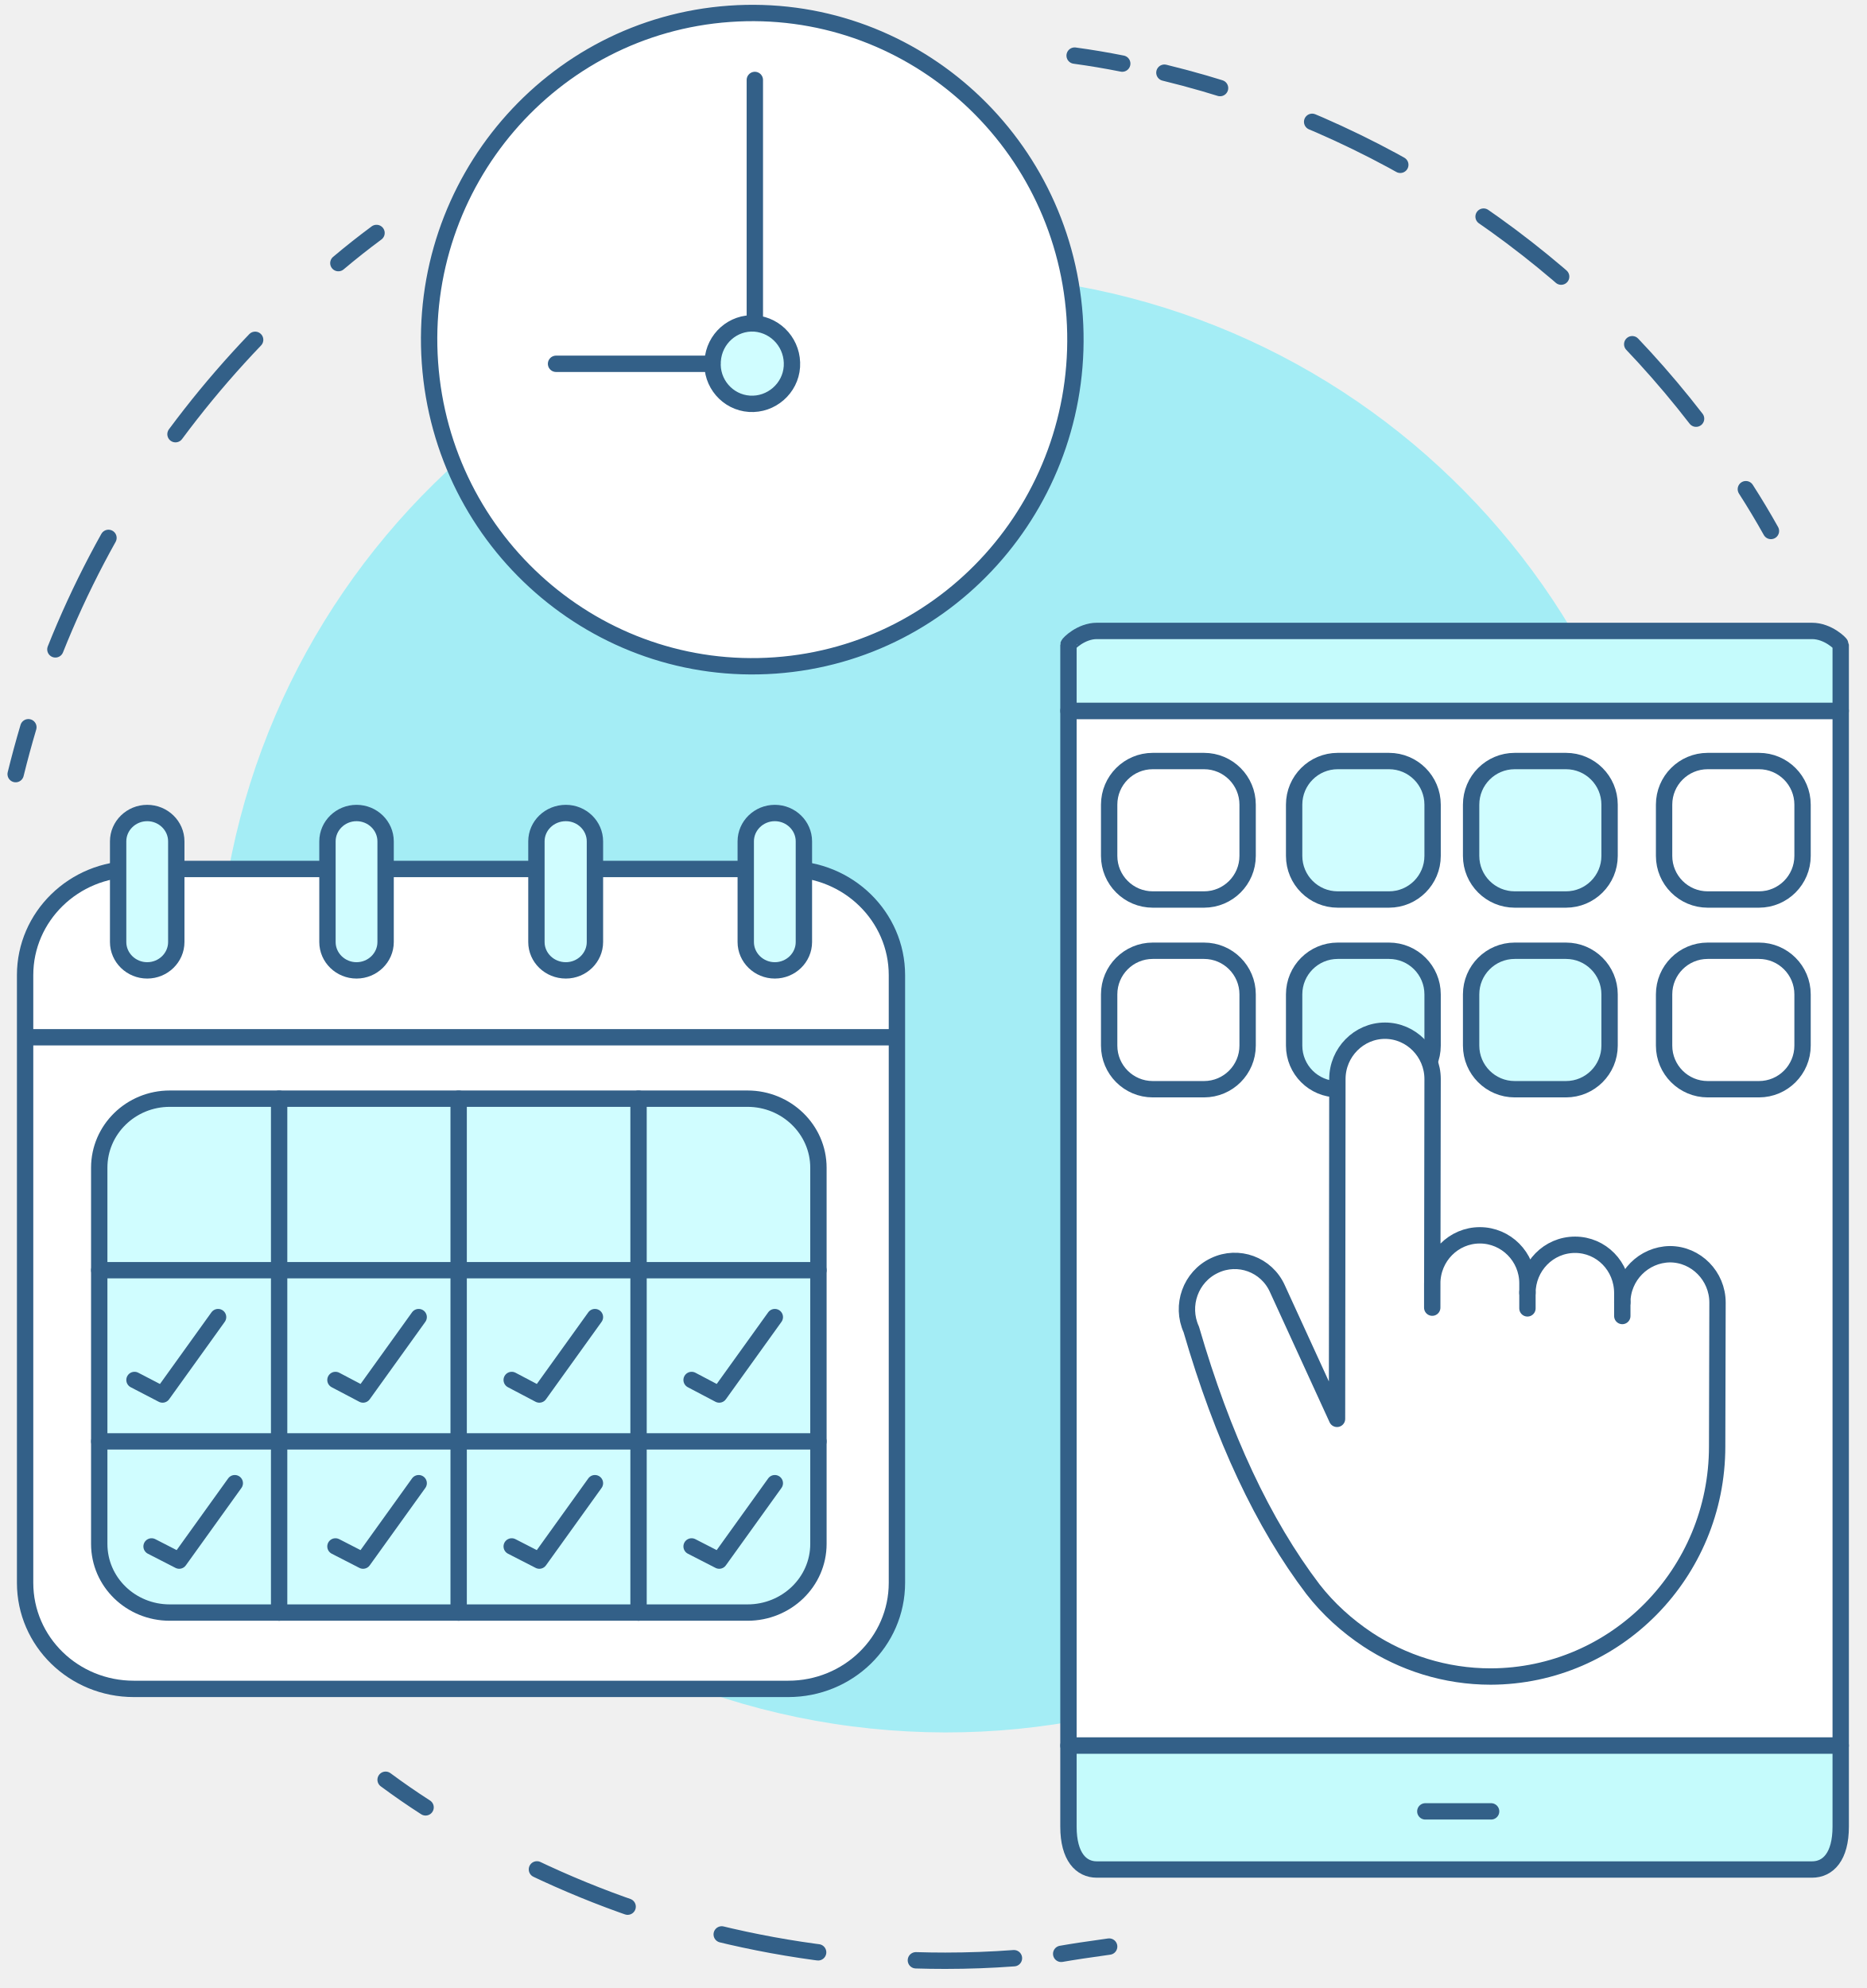
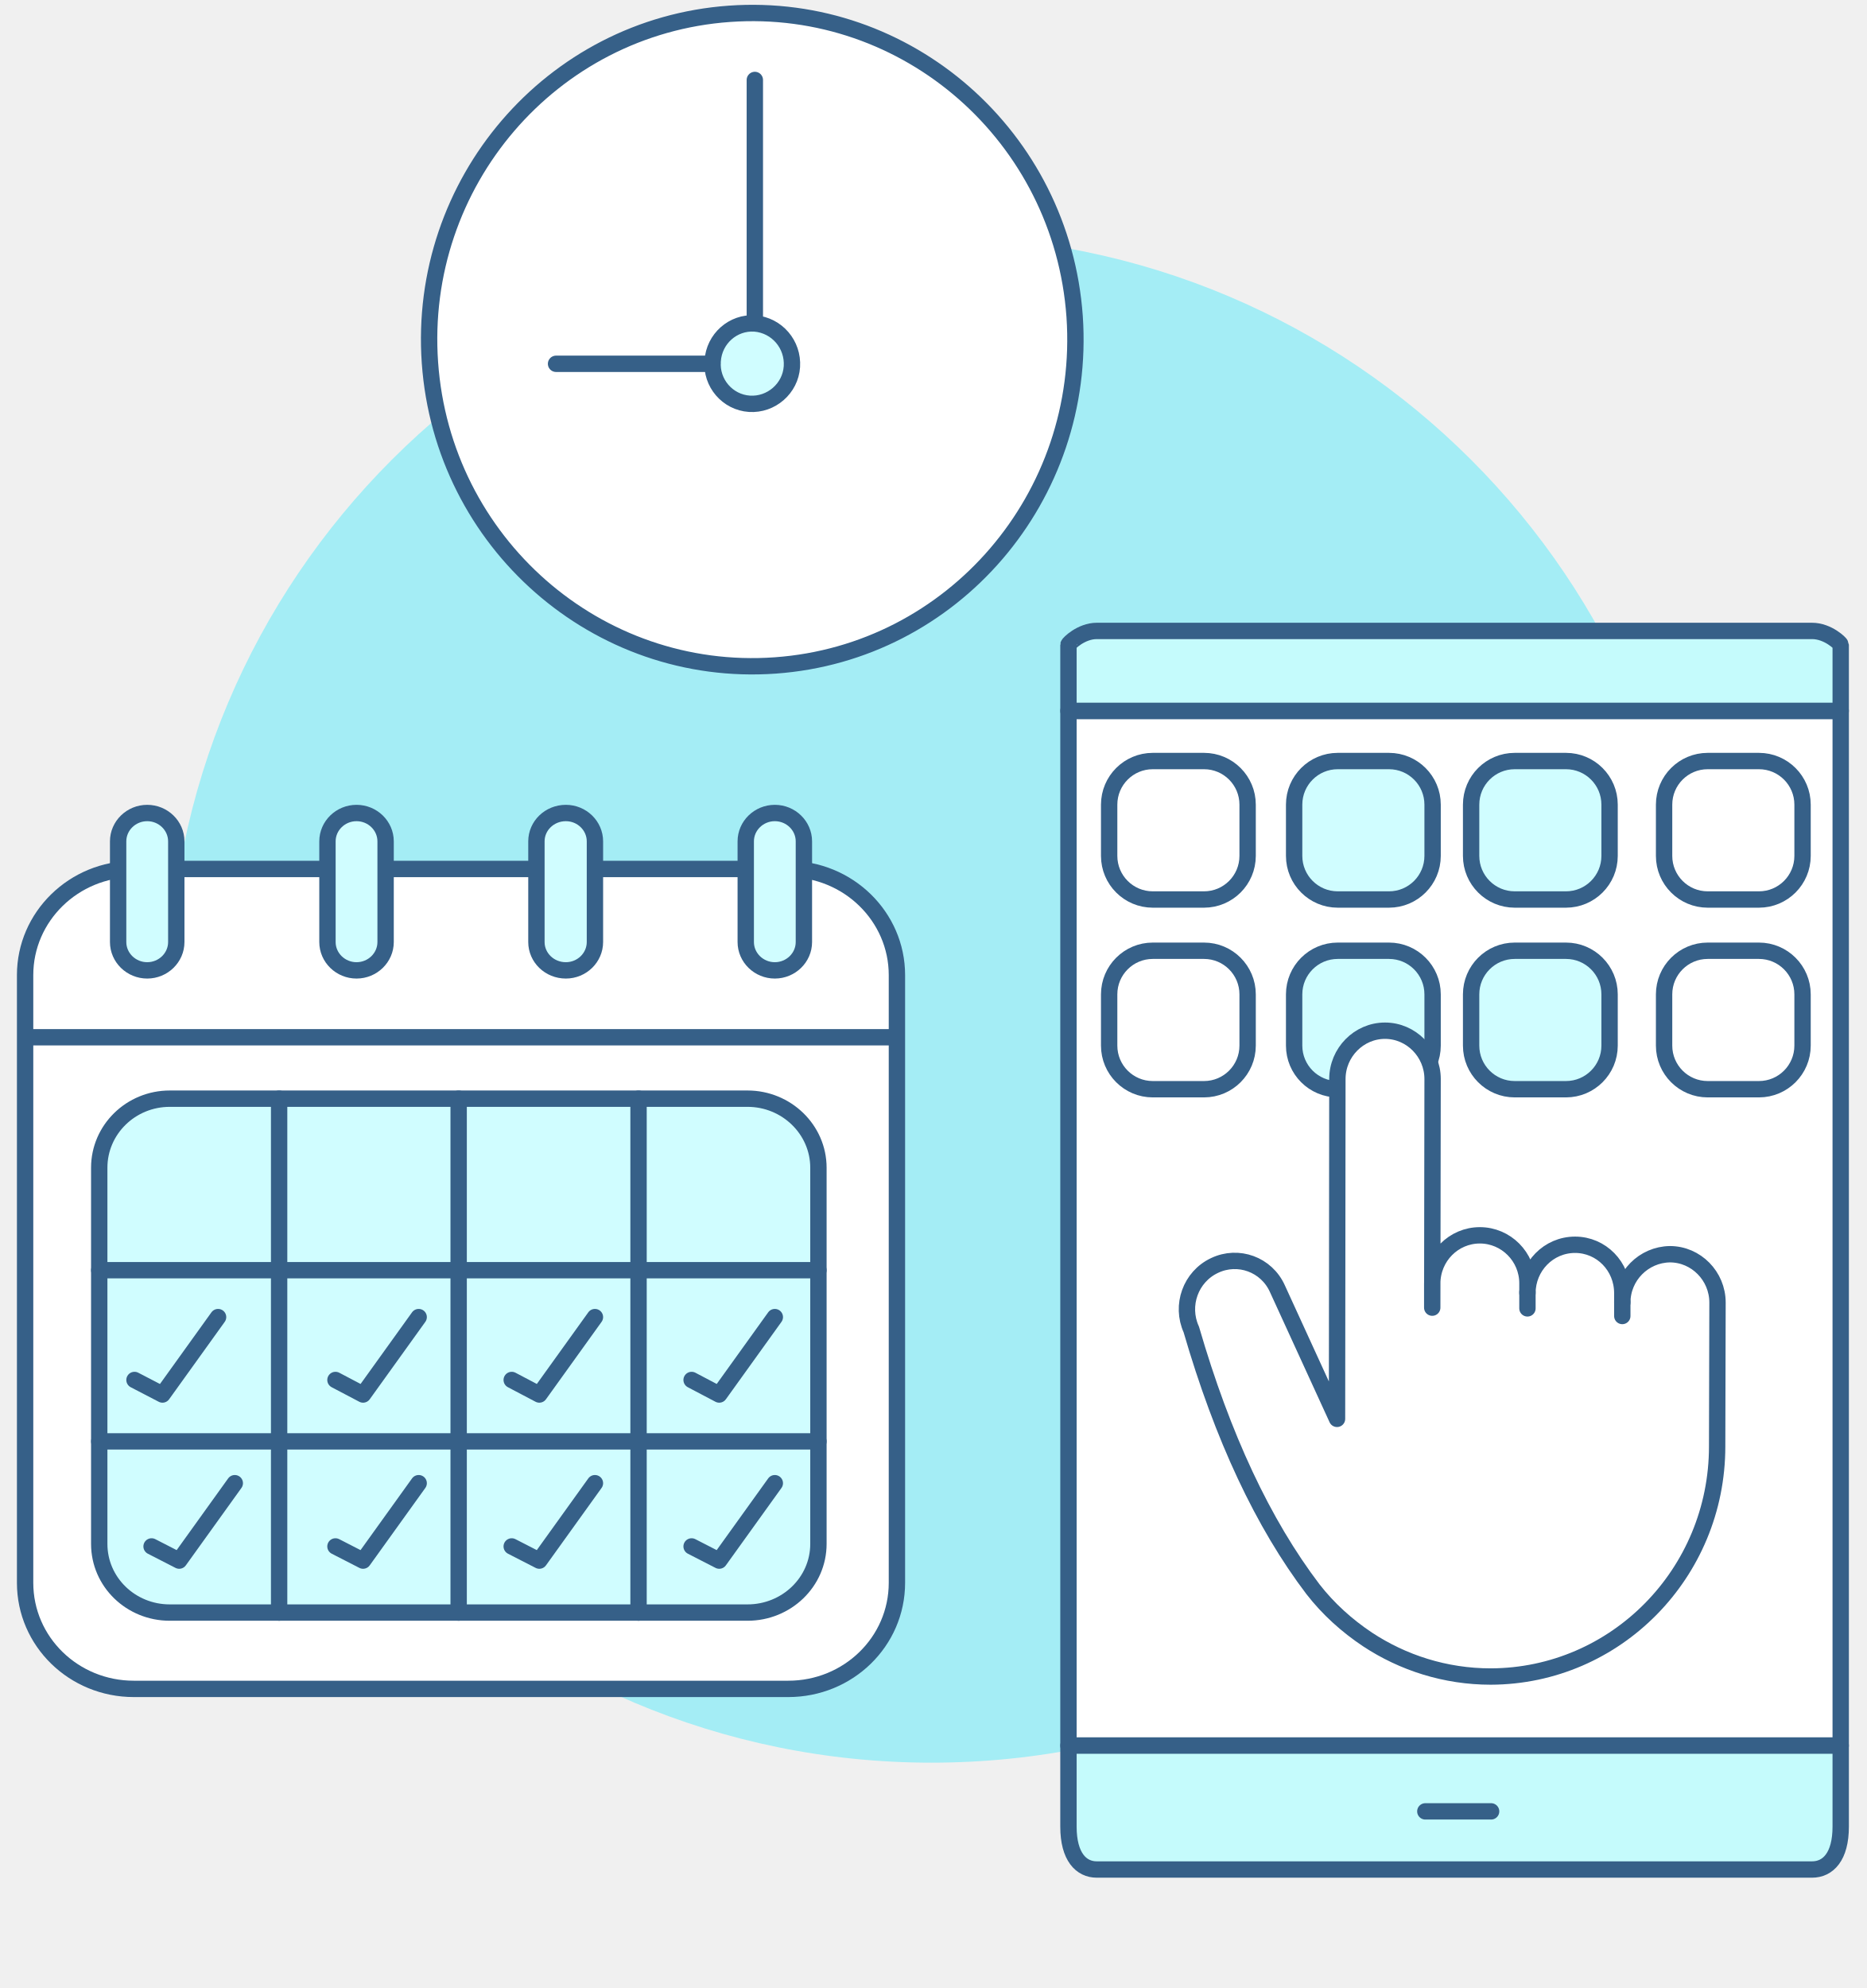
<svg xmlns="http://www.w3.org/2000/svg" version="1.2" viewBox="0 0 513 547" width="200" height="213">
  <style>
		.s0 { fill: #a4edf5 } 
- 		.s1 { fill: none;stroke: #336088;stroke-linecap: round;stroke-linejoin: round;stroke-width: 4.5 } 
- 		.s2 { fill: none;stroke: #336088;stroke-linecap: round;stroke-linejoin: round;stroke-width: 4.5;stroke-dasharray: 27,27 } 
- 		.s3 { fill: none;stroke: #336088;stroke-linecap: round;stroke-linejoin: round;stroke-width: 4.5;stroke-dasharray: 34,34 } 
- 		.s4 { fill: #ffffff;stroke: #336088;stroke-linecap: round;stroke-linejoin: round;stroke-width: 4.5 } 
- 		.s5 { fill: #d0fdff;stroke: #336088;stroke-linecap: round;stroke-linejoin: round;stroke-width: 4.5 } 
- 		.s6 { fill: #c5fbfc;stroke: #336088;stroke-linecap: round;stroke-linejoin: round;stroke-width: 4.5 } 
+ 		.s1 { fill: none;stroke: #366088;stroke-linecap: round;stroke-linejoin: round;stroke-width: 4.5 } 
+ 		.s2 { fill: none;stroke: #366088;stroke-linecap: round;stroke-linejoin: round;stroke-width: 4.5;stroke-dasharray: 27,27 } 
+ 		.s3 { fill: none;stroke: #366088;stroke-linecap: round;stroke-linejoin: round;stroke-width: 4.5;stroke-dasharray: 34,34 } 
+ 		.s4 { fill: #ffffff;stroke: #366088;stroke-linecap: round;stroke-linejoin: round;stroke-width: 4.5 } 
+ 		.s5 { fill: #d0fdff;stroke: #366088;stroke-linecap: round;stroke-linejoin: round;stroke-width: 4.5 } 
+ 		.s6 { fill: #c5fbfc;stroke: #366088;stroke-linecap: round;stroke-linejoin: round;stroke-width: 4.5 } 
	</style>
  <g id="&lt;Group&gt;">
    <g id="&lt;Group&gt;">
      <g id="&lt;Group&gt;">
        <g id="&lt;Group&gt;">
          <g id="&lt;Group&gt;">
            <g id="&lt;Group&gt;">
              <g id="&lt;Group&gt;">
                <g id="&lt;Group&gt;">
                  <g id="&lt;Group&gt;">
                    <g id="&lt;Group&gt;">
                      <g id="&lt;Group&gt;">
-                         <path id="&lt;Path&gt;" class="s0" d="m60.3 255.4c11.4-110.2 110-190.3 220.2-178.9 110.2 11.4 190.3 110 178.9 220.2-11.4 110.2-110 190.3-220.2 178.9-110.2-11.4-190.3-110-178.9-220.2z" />
+                         <circle id="&lt;Path&gt;" class="s0" cx="256" cy="275" r="210" />
                      </g>
                    </g>
                  </g>
                </g>
              </g>
            </g>
          </g>
        </g>
-       </g>
-     </g>
-     <g id="&lt;Group&gt;">
-       <g id="&lt;Group&gt;">
-         <path id="&lt;Path&gt;" class="s1" d="m487 146.1q-3.3-5.9-6.9-11.5" />
-         <path id="&lt;Path&gt;" class="s2" d="m466.4 115.2c-36-46.6-87.2-80.8-146.3-95.2" />
-         <path id="&lt;Path&gt;" class="s1" d="m308.5 17.5q-6.5-1.3-13.1-2.2" />
-       </g>
-     </g>
-     <g id="&lt;Group&gt;">
-       <g id="&lt;Group&gt;">
-         <path id="&lt;Path&gt;" class="s1" d="m105.8 489.7q5.4 4 11 7.6" />
-         <path id="&lt;Path&gt;" class="s2" d="m278.7 538.8q-9.4 0.7-18.9 0.7c-43.3 0-84.3-10.5-120.4-29.1" />
-         <path id="&lt;Path&gt;" class="s1" d="m291.7 537.6q4.5-0.8 13.2-2" />
-       </g>
-     </g>
-     <g id="&lt;Group&gt;">
-       <g id="&lt;Group&gt;">
-         <path id="&lt;Path&gt;" class="s1" d="m103.3 64.1q-5.4 4-10.5 8.3" />
-         <path id="&lt;Path&gt;" class="s3" d="m69.9 93.5c-25 26.1-44.8 57.2-57.5 91.8" />
-         <path id="&lt;Path&gt;" class="s1" d="m7.5 200.1q-1.9 6.4-3.5 12.9" />
      </g>
    </g>
    <g id="&lt;Group&gt;">
      <g id="&lt;Group&gt;">
        <path id="&lt;Path&gt;" class="s4" d="m216.6 464.7h-180.1c-16.5 0-29.9-13-29.9-29.2v-167.2c0-16.1 13.4-29.2 29.9-29.2h180.1c16.5 0 29.9 13.1 29.9 29.2v167.2c0 16.2-13.4 29.2-29.9 29.2z" />
        <g id="&lt;Group&gt;">
          <path id="&lt;Path&gt;" class="s5" d="m40.2 267c-4.4 0-8-3.5-8-7.8v-27.7c0-4.3 3.6-7.8 8-7.8 4.4 0 8 3.5 8 7.8v27.7c0 4.3-3.6 7.8-8 7.8z" />
          <path id="&lt;Path&gt;" class="s5" d="m97.8 267c-4.4 0-8-3.5-8-7.8v-27.7c0-4.3 3.6-7.8 8-7.8 4.4 0 8 3.5 8 7.8v27.7c0 4.3-3.6 7.8-8 7.8z" />
          <path id="&lt;Path&gt;" class="s5" d="m155.4 267c-4.5 0-8.1-3.5-8.1-7.8v-27.7c0-4.3 3.6-7.8 8.1-7.8 4.4 0 8 3.5 8 7.8v27.7c0 4.3-3.6 7.8-8 7.8z" />
          <path id="&lt;Path&gt;" class="s5" d="m212.9 267c-4.4 0-8-3.5-8-7.8v-27.7c0-4.3 3.6-7.8 8-7.8 4.4 0 8 3.5 8 7.8v27.7c0 4.3-3.6 7.8-8 7.8z" />
        </g>
        <path id="&lt;Path&gt;" class="s4" d="m7.4 285.4h238.1" />
      </g>
      <g id="&lt;Group&gt;">
        <path id="&lt;Path&gt;" class="s5" d="m205.4 443.7h-159c-10.7 0-19.4-8.4-19.4-18.9v-103.5c0-10.5 8.7-19 19.4-19h159c10.7 0 19.5 8.5 19.5 19v103.5c0 10.5-8.8 18.9-19.5 18.9z" />
        <path id="&lt;Path&gt;" class="s4" d="m27 396.6h197.9" />
        <path id="&lt;Path&gt;" class="s4" d="m27 349.5h197.9" />
        <path id="&lt;Path&gt;" class="s4" d="m175.4 302.3v141.4" />
        <path id="&lt;Path&gt;" class="s4" d="m125.9 302.3v141.4" />
        <path id="&lt;Path&gt;" class="s4" d="m76.5 302.3v141.4" />
      </g>
      <path id="&lt;Path&gt;" class="s1" d="m59.7 362.4l-15.3 21.3-7.7-4" />
      <path id="&lt;Path&gt;" class="s1" d="m114.9 362.4l-15.3 21.3-7.6-4" />
      <path id="&lt;Path&gt;" class="s1" d="m163.4 362.4l-15.3 21.3-7.6-4" />
      <path id="&lt;Path&gt;" class="s1" d="m212.9 362.4l-15.3 21.3-7.6-4" />
      <path id="&lt;Path&gt;" class="s1" d="m114.9 408.1l-15.3 21.3-7.6-3.9" />
      <path id="&lt;Path&gt;" class="s1" d="m64.3 408.1l-15.3 21.3-7.6-3.9" />
      <path id="&lt;Path&gt;" class="s1" d="m163.4 408.1l-15.3 21.3-7.6-3.9" />
      <path id="&lt;Path&gt;" class="s1" d="m212.9 408.1l-15.3 21.3-7.6-3.9" />
    </g>
    <g id="&lt;Group&gt;">
      <g id="&lt;Group&gt;">
        <path id="&lt;Path&gt;" class="s4" d="m295.4 87.1c3.4 49.5-33.4 92.5-82.4 96-49 3.5-91.5-33.8-95-83.3-3.5-49.5 33.4-92.5 82.4-96 49-3.5 91.5 33.8 95 83.3z" />
        <path id="&lt;Path&gt;" class="s5" d="m207.4 89c6.1 0.5 10.6 5.8 10.2 11.9-0.4 6-5.7 10.6-11.7 10.2-6-0.4-10.6-5.7-10.1-11.8 0.4-6.1 5.6-10.7 11.6-10.3z" />
        <path id="&lt;Path&gt;" class="s4" d="m207.4 89v-67" />
        <path id="&lt;Path&gt;" class="s4" d="m195.7 100.1h-43" />
      </g>
    </g>
    <g id="&lt;Group&gt;">
      <g id="&lt;Group&gt;">
        <g id="&lt;Group&gt;">
          <path id="&lt;Path&gt;" class="s4" d="m506.2 195.6v284.7h-212.5v-284.7z" />
          <path id="&lt;Path&gt;" class="s6" d="m293.7 480.3h212.5v22.3c0 8.3-3.5 11.8-7.9 11.8h-196.8c-4.3 0-7.8-3.5-7.8-11.8z" />
          <path id="&lt;Path&gt;" class="s6" d="m506.2 195.6h-212.5v-18.2c0-0.3 3.5-3.8 7.8-3.8h196.8c4.4 0 7.9 3.5 7.9 3.8z" />
        </g>
        <path id="&lt;Path&gt;" class="s4" d="m410 498.4h-18.1" />
        <rect id="&lt;Path&gt;" class="s4" x="304.9" y="209.4" width="38.1" height="38.1" rx="12" />
        <rect id="&lt;Path&gt;" class="s5" x="355.8" y="209.4" width="38.1" height="38.1" rx="12" />
        <rect id="&lt;Path&gt;" class="s5" x="404.5" y="209.4" width="38.1" height="38.1" rx="12" />
        <rect id="&lt;Path&gt;" class="s4" x="457.6" y="209.4" width="38.1" height="38.1" rx="12" />
        <rect id="&lt;Path&gt;" class="s4" x="304.9" y="261.6" width="38.1" height="38.1" rx="12" />
        <rect id="&lt;Path&gt;" class="s5" x="355.8" y="261.6" width="38.1" height="38.1" rx="12" />
        <rect id="&lt;Path&gt;" class="s5" x="404.5" y="261.6" width="38.1" height="38.1" rx="12" />
        <rect id="&lt;Path&gt;" class="s4" x="457.6" y="261.6" width="38.1" height="38.1" rx="12" />
        <g id="&lt;Group&gt;">
          <g id="&lt;Group&gt;">
            <g id="&lt;Group&gt;">
              <path id="&lt;Path&gt;" class="s4" d="m361 437.3q-20.6-27.1-33.5-71.5c-3-6.6-0.2-14.5 6.4-17.6 6.5-3.1 14.3-0.3 17.3 6.4l16.4 35.8 0.1-93.5c0-7.3 5.9-13.3 13.1-13.3 7.2 0 13.1 6 13.1 13.3l-0.1 62.9v-6.6c0-7.4 5.9-13.3 13.1-13.3 7.2 0 13.1 5.9 13.1 13.2v2.7c0-7.3 5.8-13.3 13.1-13.3 7.2 0 13 5.9 13 13.3v2.6c0-7.3 5.9-13.2 13.1-13.3 7.2 0 13.1 6 13.1 13.3l-0.1 39.6c0 34.9-27.9 63.2-62.3 63.3-12.5 0-24.2-3.8-33.9-10.2-5.7-3.8-10.8-8.4-15-13.8z" />
            </g>
            <path id="&lt;Path&gt;" class="s4" d="m420 355.5v4.5" />
            <path id="&lt;Path&gt;" class="s4" d="m446.1 358.2v3.9" />
          </g>
        </g>
      </g>
    </g>
  </g>
</svg>
